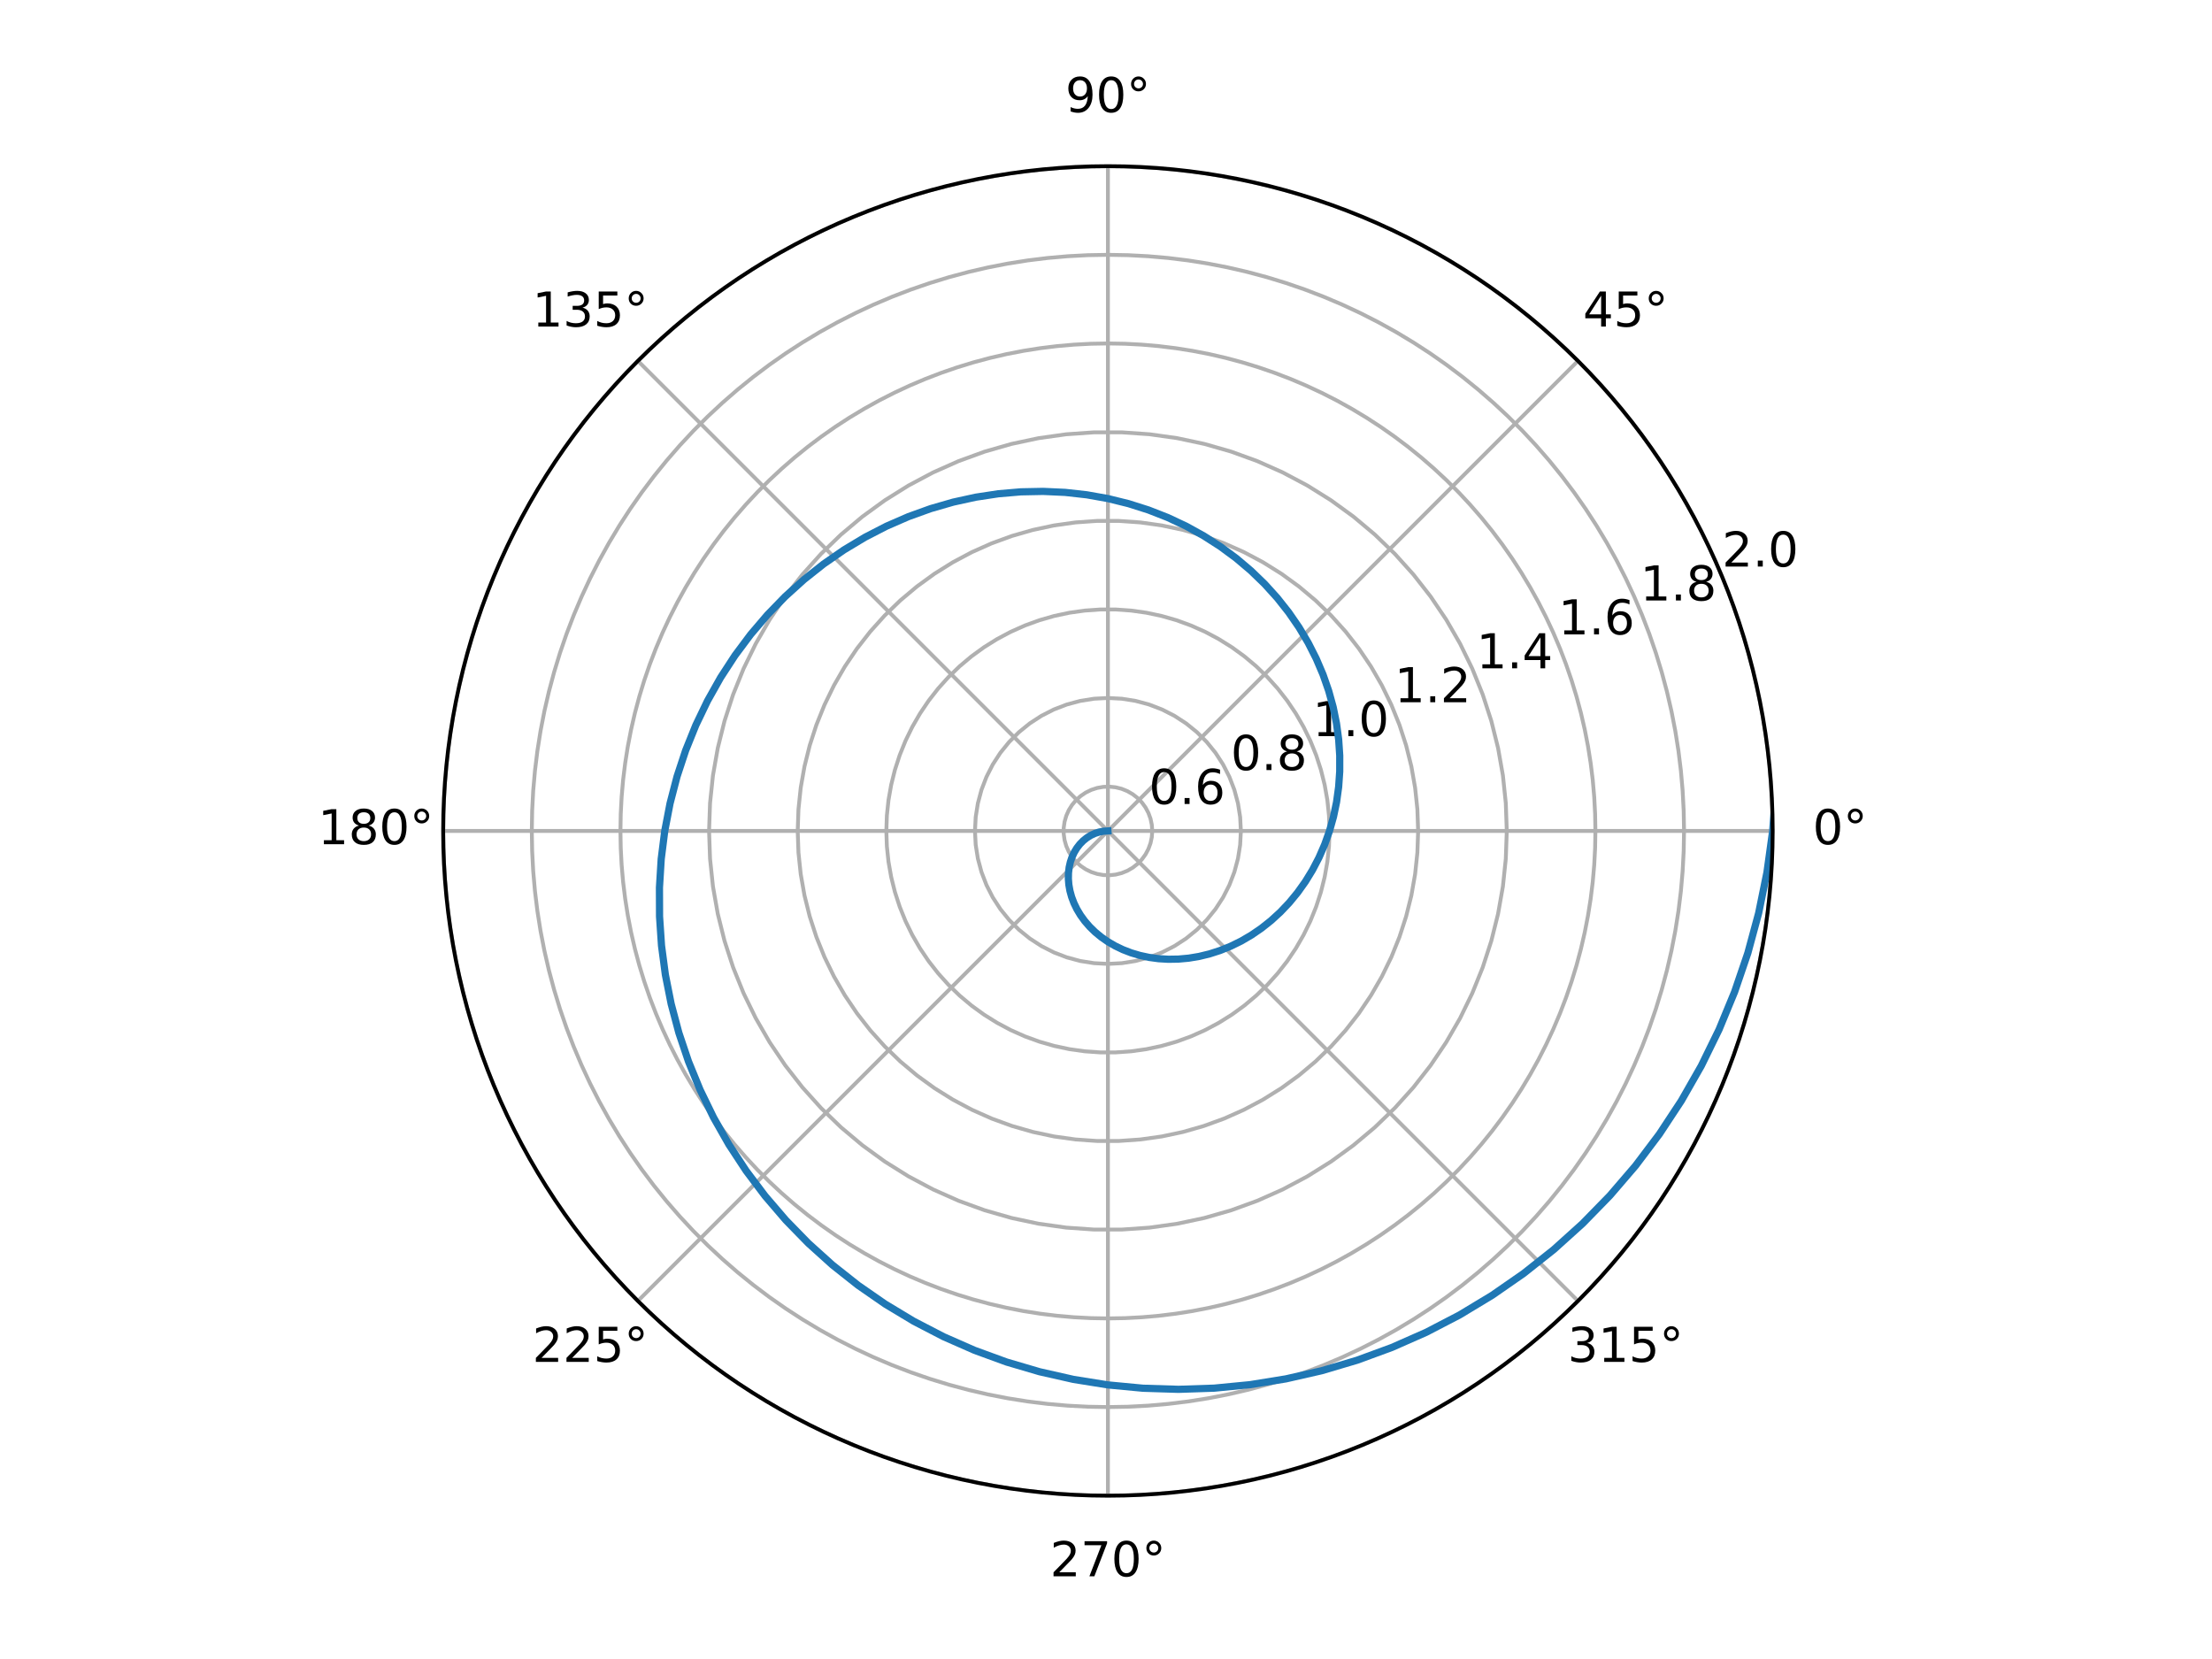
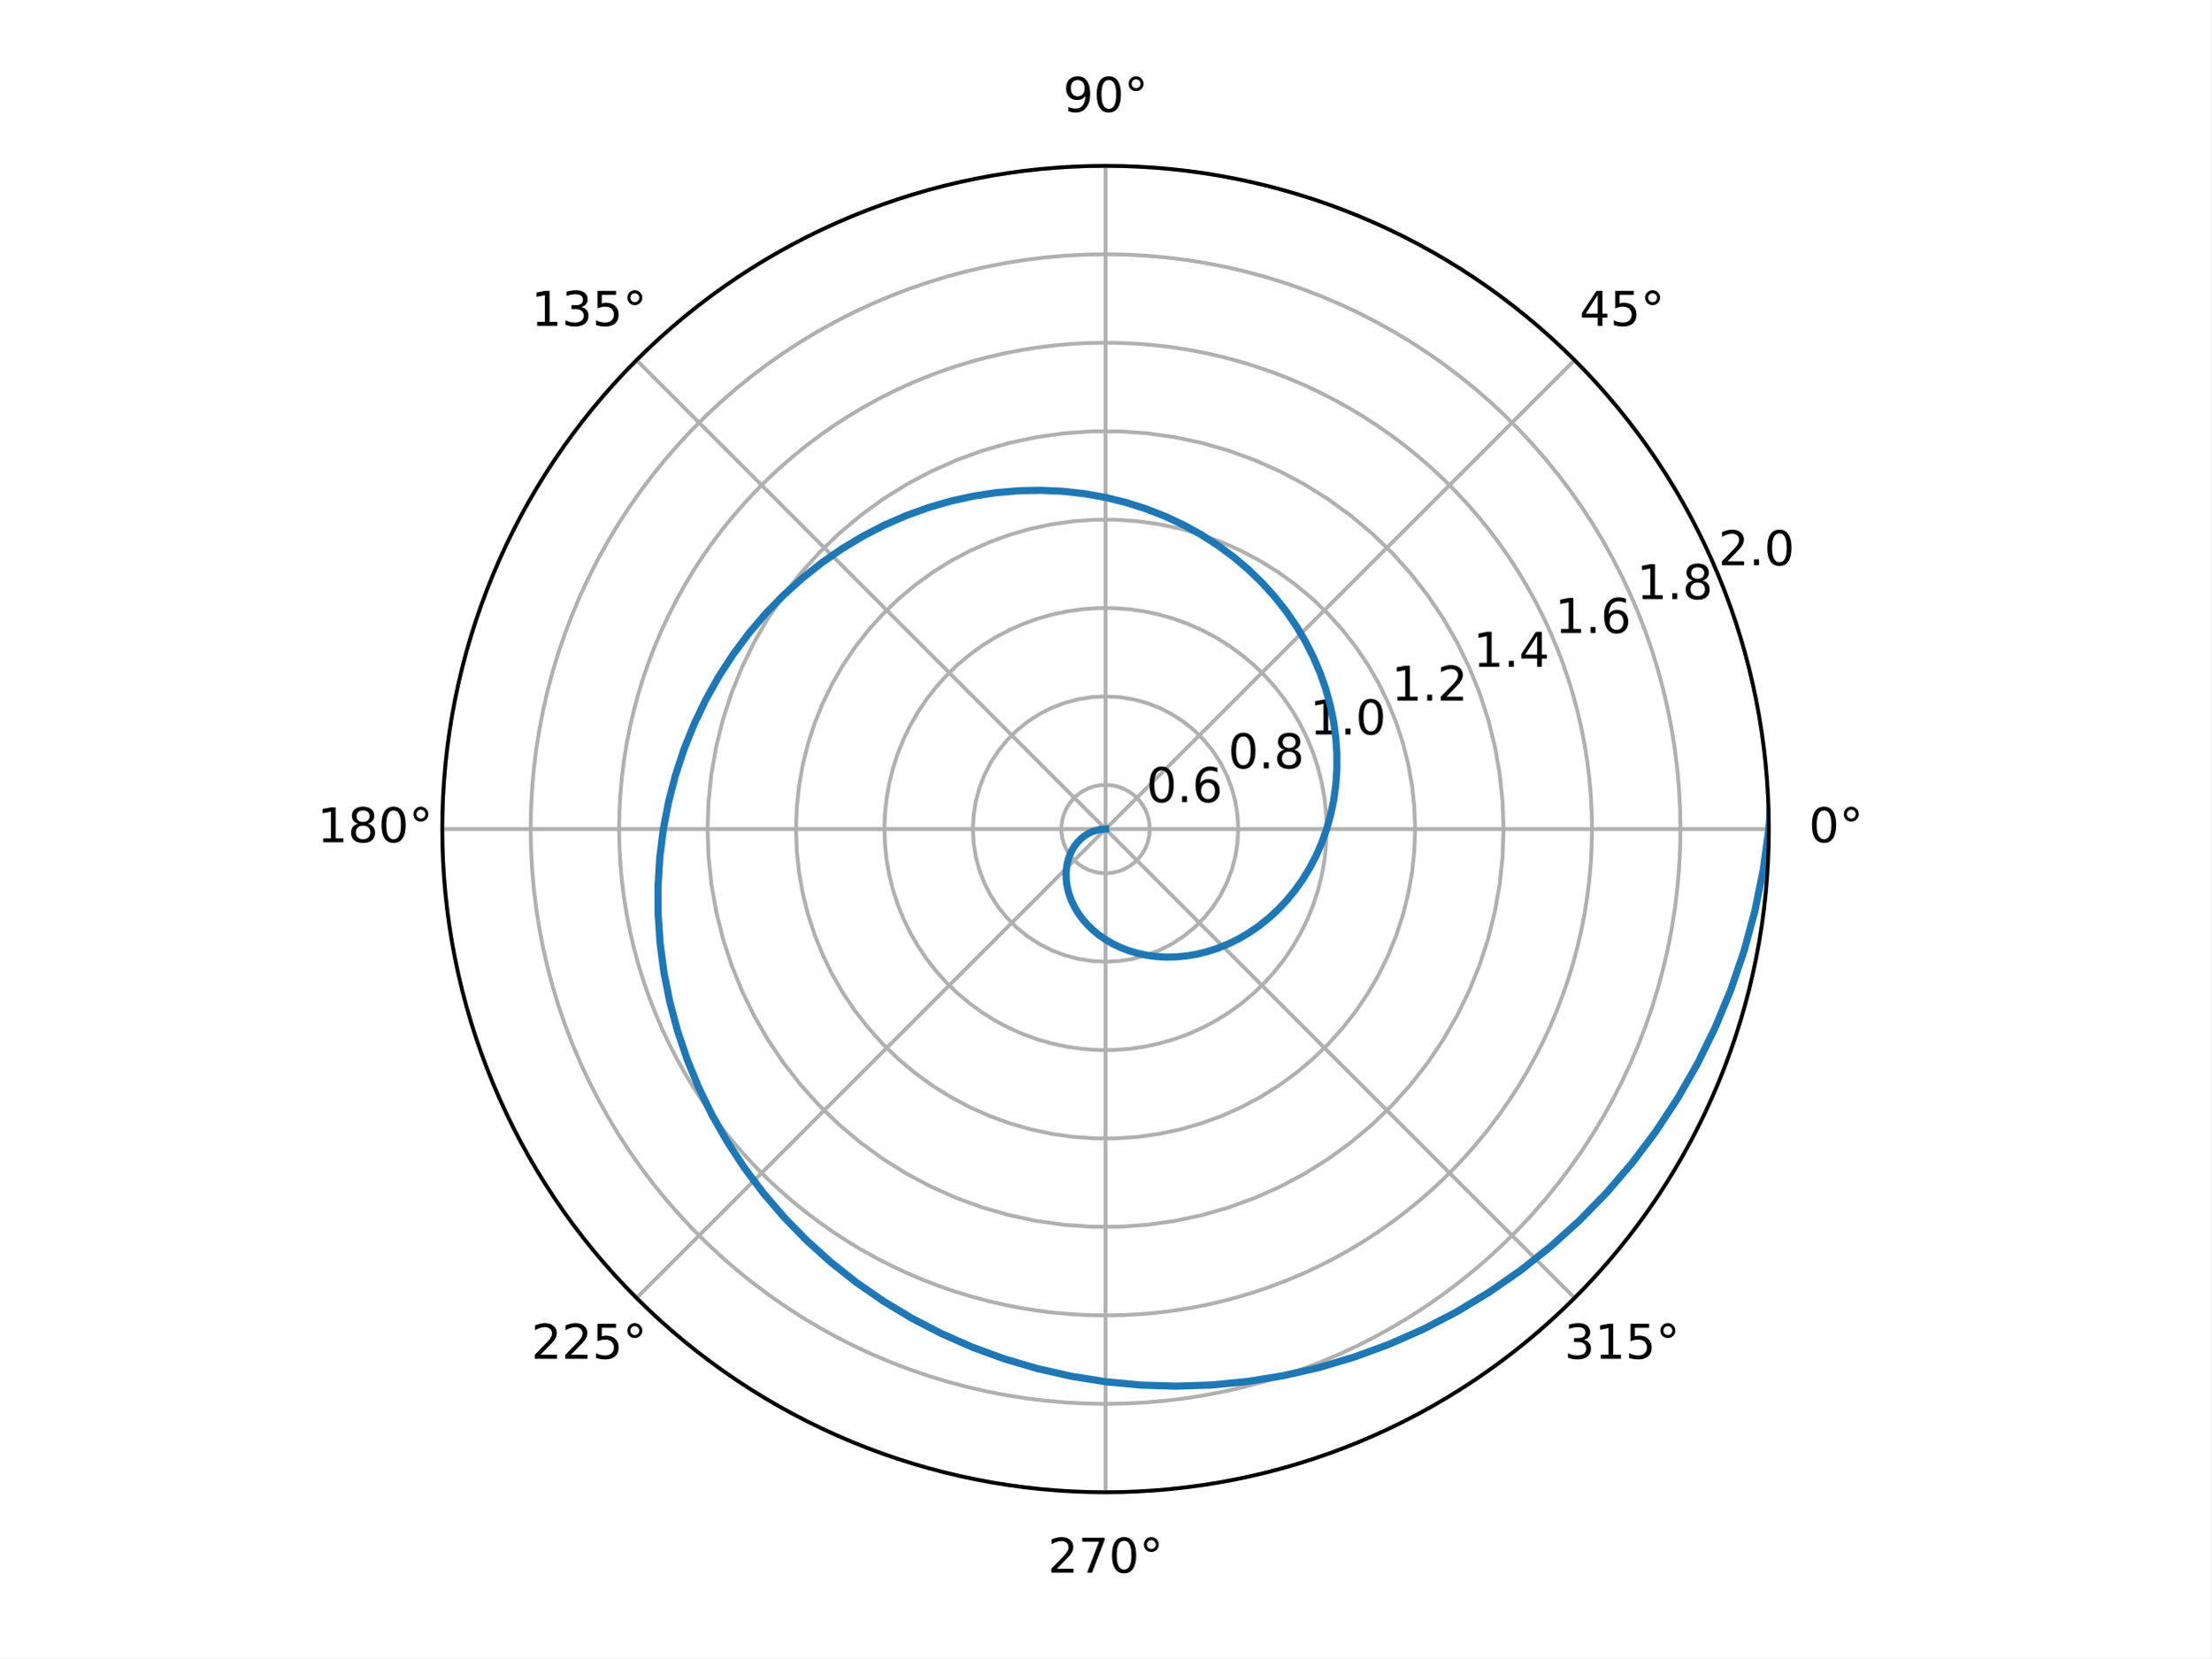
- <svg xmlns="http://www.w3.org/2000/svg" xmlns:xlink="http://www.w3.org/1999/xlink" height="345pt" version="1.1" viewBox="0 0 460 345" width="460pt">
+ <svg xmlns="http://www.w3.org/2000/svg" xmlns:xlink="http://www.w3.org/1999/xlink" height="345.6pt" version="1.1" viewBox="0 0 460.8 345.6" width="460.8pt">
  <defs>
    <style type="text/css">
*{stroke-linecap:butt;stroke-linejoin:round;}
  </style>
  </defs>
  <g id="figure_1">
    <g id="patch_1">
      <path d="M 0 345.6  L 460.8 345.6  L 460.8 0  L 0 0  z " style="fill:#ffffff;" />
    </g>
    <g id="axes_1">
      <g id="patch_2">
        <path d="M 368.64 172.8  C 368.64 154.646 365.064 136.669 358.117 119.898  C 351.17 103.126 340.987 87.886 328.15 75.05  C 315.314 62.213 300.074 52.03 283.302 45.083  C 266.531 38.136 248.554 34.56 230.4 34.56  C 212.246 34.56 194.269 38.136 177.498 45.083  C 160.726 52.03 145.486 62.213 132.65 75.05  C 119.813 87.886 109.63 103.126 102.683 119.898  C 95.736 136.669 92.16 154.646 92.16 172.8  C 92.16 190.954 95.736 208.931 102.683 225.702  C 109.63 242.474 119.813 257.714 132.65 270.55  C 145.486 283.387 160.726 293.57 177.498 300.517  C 194.269 307.464 212.246 311.04 230.4 311.04  C 248.554 311.04 266.531 307.464 283.302 300.517  C 300.074 293.57 315.314 283.387 328.15 270.55  C 340.987 257.714 351.17 242.474 358.117 225.702  C 365.064 208.931 368.64 190.954 368.64 172.8  M 230.4 172.8  C 230.4 172.8 230.4 172.8 230.4 172.8  C 230.4 172.8 230.4 172.8 230.4 172.8  C 230.4 172.8 230.4 172.8 230.4 172.8  C 230.4 172.8 230.4 172.8 230.4 172.8  C 230.4 172.8 230.4 172.8 230.4 172.8  C 230.4 172.8 230.4 172.8 230.4 172.8  C 230.4 172.8 230.4 172.8 230.4 172.8  C 230.4 172.8 230.4 172.8 230.4 172.8  C 230.4 172.8 230.4 172.8 230.4 172.8  C 230.4 172.8 230.4 172.8 230.4 172.8  C 230.4 172.8 230.4 172.8 230.4 172.8  C 230.4 172.8 230.4 172.8 230.4 172.8  C 230.4 172.8 230.4 172.8 230.4 172.8  C 230.4 172.8 230.4 172.8 230.4 172.8  C 230.4 172.8 230.4 172.8 230.4 172.8  C 230.4 172.8 230.4 172.8 230.4 172.8  M 368.64 172.8  z " style="fill:#ffffff;" />
      </g>
      <g id="matplotlib.axis_1">
        <g id="xtick_1">
          <g id="line2d_1">
            <path clip-path="url(#p2f72c7e123)" d="M 230.4 172.8  L 368.64 172.8  " style="fill:none;stroke:#b0b0b0;stroke-linecap:square;stroke-width:0.8;" />
          </g>
          <g id="text_1">
            <defs>
              <path d="M 31.781 66.406  Q 24.172 66.406 20.328 58.906  Q 16.5 51.422 16.5 36.375  Q 16.5 21.391 20.328 13.891  Q 24.172 6.391 31.781 6.391  Q 39.453 6.391 43.281 13.891  Q 47.125 21.391 47.125 36.375  Q 47.125 51.422 43.281 58.906  Q 39.453 66.406 31.781 66.406  z M 31.781 74.219  Q 44.047 74.219 50.516 64.516  Q 56.984 54.828 56.984 36.375  Q 56.984 17.969 50.516 8.266  Q 44.047 -1.422 31.781 -1.422  Q 19.531 -1.422 13.062 8.266  Q 6.594 17.969 6.594 36.375  Q 6.594 54.828 13.062 64.516  Q 19.531 74.219 31.781 74.219  z " id="DejaVuSans-30" />
              <path d="M 25 67.922  Q 21.094 67.922 18.406 65.203  Q 15.719 62.5 15.719 58.594  Q 15.719 54.734 18.406 52.078  Q 21.094 49.422 25 49.422  Q 28.906 49.422 31.594 52.078  Q 34.281 54.734 34.281 58.594  Q 34.281 62.453 31.562 65.188  Q 28.859 67.922 25 67.922  z M 25 74.219  Q 28.125 74.219 31 73.016  Q 33.891 71.828 35.984 69.578  Q 38.234 67.391 39.359 64.594  Q 40.484 61.812 40.484 58.594  Q 40.484 52.156 35.969 47.688  Q 31.453 43.219 24.906 43.219  Q 18.312 43.219 13.906 47.609  Q 9.516 52 9.516 58.594  Q 9.516 65.141 14 69.672  Q 18.5 74.219 25 74.219  z " id="DejaVuSans-b0" />
            </defs>
            <g transform="translate(376.9588 175.5594)scale(0.1 -0.1)">
              <use xlink:href="#DejaVuSans-30" />
              <use x="63.623" xlink:href="#DejaVuSans-b0" />
            </g>
          </g>
        </g>
        <g id="xtick_2">
          <g id="line2d_2">
            <path clip-path="url(#p2f72c7e123)" d="M 230.4 172.8  L 328.15 75.05  " style="fill:none;stroke:#b0b0b0;stroke-linecap:square;stroke-width:0.8;" />
          </g>
          <g id="text_2">
            <defs>
              <path d="M 37.797 64.312  L 12.891 25.391  L 37.797 25.391  z M 35.203 72.906  L 47.609 72.906  L 47.609 25.391  L 58.016 25.391  L 58.016 17.188  L 47.609 17.188  L 47.609 0  L 37.797 0  L 37.797 17.188  L 4.891 17.188  L 4.891 26.703  z " id="DejaVuSans-34" />
              <path d="M 10.797 72.906  L 49.516 72.906  L 49.516 64.594  L 19.828 64.594  L 19.828 46.734  Q 21.969 47.469 24.109 47.828  Q 26.266 48.188 28.422 48.188  Q 40.625 48.188 47.75 41.5  Q 54.891 34.812 54.891 23.391  Q 54.891 11.625 47.562 5.094  Q 40.234 -1.422 26.906 -1.422  Q 22.312 -1.422 17.547 -0.641  Q 12.797 0.141 7.719 1.703  L 7.719 11.625  Q 12.109 9.234 16.797 8.062  Q 21.484 6.891 26.703 6.891  Q 35.156 6.891 40.078 11.328  Q 45.016 15.766 45.016 23.391  Q 45.016 31 40.078 35.438  Q 35.156 39.891 26.703 39.891  Q 22.75 39.891 18.812 39.016  Q 14.891 38.141 10.797 36.281  z " id="DejaVuSans-35" />
            </defs>
            <g transform="translate(329.1874 67.90944)scale(0.1 -0.1)">
              <use xlink:href="#DejaVuSans-34" />
              <use x="63.623" xlink:href="#DejaVuSans-35" />
              <use x="127.246" xlink:href="#DejaVuSans-b0" />
            </g>
          </g>
        </g>
        <g id="xtick_3">
          <g id="line2d_3">
            <path clip-path="url(#p2f72c7e123)" d="M 230.4 172.8  L 230.4 34.56  " style="fill:none;stroke:#b0b0b0;stroke-linecap:square;stroke-width:0.8;" />
          </g>
          <g id="text_3">
            <defs>
              <path d="M 10.984 1.516  L 10.984 10.5  Q 14.703 8.734 18.5 7.812  Q 22.312 6.891 25.984 6.891  Q 35.75 6.891 40.891 13.453  Q 46.047 20.016 46.781 33.406  Q 43.953 29.203 39.594 26.953  Q 35.25 24.703 29.984 24.703  Q 19.047 24.703 12.672 31.312  Q 6.297 37.938 6.297 49.422  Q 6.297 60.641 12.938 67.422  Q 19.578 74.219 30.609 74.219  Q 43.266 74.219 49.922 64.516  Q 56.594 54.828 56.594 36.375  Q 56.594 19.141 48.406 8.859  Q 40.234 -1.422 26.422 -1.422  Q 22.703 -1.422 18.891 -0.688  Q 15.094 0.047 10.984 1.516  z M 30.609 32.422  Q 37.25 32.422 41.125 36.953  Q 45.016 41.5 45.016 49.422  Q 45.016 57.281 41.125 61.844  Q 37.25 66.406 30.609 66.406  Q 23.969 66.406 20.094 61.844  Q 16.219 57.281 16.219 49.422  Q 16.219 41.5 20.094 36.953  Q 23.969 32.422 30.609 32.422  z " id="DejaVuSans-39" />
            </defs>
            <g transform="translate(221.5375 23.31938)scale(0.1 -0.1)">
              <use xlink:href="#DejaVuSans-39" />
              <use x="63.623" xlink:href="#DejaVuSans-30" />
              <use x="127.246" xlink:href="#DejaVuSans-b0" />
            </g>
          </g>
        </g>
        <g id="xtick_4">
          <g id="line2d_4">
            <path clip-path="url(#p2f72c7e123)" d="M 230.4 172.8  L 132.65 75.05  " style="fill:none;stroke:#b0b0b0;stroke-linecap:square;stroke-width:0.8;" />
          </g>
          <g id="text_4">
            <defs>
              <path d="M 12.406 8.297  L 28.516 8.297  L 28.516 63.922  L 10.984 60.406  L 10.984 69.391  L 28.422 72.906  L 38.281 72.906  L 38.281 8.297  L 54.391 8.297  L 54.391 0  L 12.406 0  z " id="DejaVuSans-31" />
              <path d="M 40.578 39.312  Q 47.656 37.797 51.625 33  Q 55.609 28.219 55.609 21.188  Q 55.609 10.406 48.188 4.484  Q 40.766 -1.422 27.094 -1.422  Q 22.516 -1.422 17.656 -0.516  Q 12.797 0.391 7.625 2.203  L 7.625 11.719  Q 11.719 9.328 16.594 8.109  Q 21.484 6.891 26.812 6.891  Q 36.078 6.891 40.938 10.547  Q 45.797 14.203 45.797 21.188  Q 45.797 27.641 41.281 31.266  Q 36.766 34.906 28.719 34.906  L 20.219 34.906  L 20.219 43.016  L 29.109 43.016  Q 36.375 43.016 40.234 45.922  Q 44.094 48.828 44.094 54.297  Q 44.094 59.906 40.109 62.906  Q 36.141 65.922 28.719 65.922  Q 24.656 65.922 20.016 65.031  Q 15.375 64.156 9.812 62.312  L 9.812 71.094  Q 15.438 72.656 20.344 73.438  Q 25.25 74.219 29.594 74.219  Q 40.828 74.219 47.359 69.109  Q 53.906 64.016 53.906 55.328  Q 53.906 49.266 50.438 45.094  Q 46.969 40.922 40.578 39.312  z " id="DejaVuSans-33" />
            </defs>
            <g transform="translate(110.7063 67.90944)scale(0.1 -0.1)">
              <use xlink:href="#DejaVuSans-31" />
              <use x="63.623" xlink:href="#DejaVuSans-33" />
              <use x="127.246" xlink:href="#DejaVuSans-35" />
              <use x="190.869" xlink:href="#DejaVuSans-b0" />
            </g>
          </g>
        </g>
        <g id="xtick_5">
          <g id="line2d_5">
            <path clip-path="url(#p2f72c7e123)" d="M 230.4 172.8  L 92.16 172.8  " style="fill:none;stroke:#b0b0b0;stroke-linecap:square;stroke-width:0.8;" />
          </g>
          <g id="text_5">
            <defs>
              <path d="M 31.781 34.625  Q 24.75 34.625 20.719 30.859  Q 16.703 27.094 16.703 20.516  Q 16.703 13.922 20.719 10.156  Q 24.75 6.391 31.781 6.391  Q 38.812 6.391 42.859 10.172  Q 46.922 13.969 46.922 20.516  Q 46.922 27.094 42.891 30.859  Q 38.875 34.625 31.781 34.625  z M 21.922 38.812  Q 15.578 40.375 12.031 44.719  Q 8.5 49.078 8.5 55.328  Q 8.5 64.062 14.719 69.141  Q 20.953 74.219 31.781 74.219  Q 42.672 74.219 48.875 69.141  Q 55.078 64.062 55.078 55.328  Q 55.078 49.078 51.531 44.719  Q 48 40.375 41.703 38.812  Q 48.828 37.156 52.797 32.312  Q 56.781 27.484 56.781 20.516  Q 56.781 9.906 50.312 4.234  Q 43.844 -1.422 31.781 -1.422  Q 19.734 -1.422 13.25 4.234  Q 6.781 9.906 6.781 20.516  Q 6.781 27.484 10.781 32.312  Q 14.797 37.156 21.922 38.812  z M 18.312 54.391  Q 18.312 48.734 21.844 45.562  Q 25.391 42.391 31.781 42.391  Q 38.141 42.391 41.719 45.562  Q 45.312 48.734 45.312 54.391  Q 45.312 60.062 41.719 63.234  Q 38.141 66.406 31.781 66.406  Q 25.391 66.406 21.844 63.234  Q 18.312 60.062 18.312 54.391  z " id="DejaVuSans-38" />
            </defs>
            <g transform="translate(66.11625 175.5594)scale(0.1 -0.1)">
              <use xlink:href="#DejaVuSans-31" />
              <use x="63.623" xlink:href="#DejaVuSans-38" />
              <use x="127.246" xlink:href="#DejaVuSans-30" />
              <use x="190.869" xlink:href="#DejaVuSans-b0" />
            </g>
          </g>
        </g>
        <g id="xtick_6">
          <g id="line2d_6">
            <path clip-path="url(#p2f72c7e123)" d="M 230.4 172.8  L 132.65 270.55  " style="fill:none;stroke:#b0b0b0;stroke-linecap:square;stroke-width:0.8;" />
          </g>
          <g id="text_6">
            <defs>
              <path d="M 19.188 8.297  L 53.609 8.297  L 53.609 0  L 7.328 0  L 7.328 8.297  Q 12.938 14.109 22.625 23.891  Q 32.328 33.688 34.812 36.531  Q 39.547 41.844 41.422 45.531  Q 43.312 49.219 43.312 52.781  Q 43.312 58.594 39.234 62.25  Q 35.156 65.922 28.609 65.922  Q 23.969 65.922 18.812 64.312  Q 13.672 62.703 7.812 59.422  L 7.812 69.391  Q 13.766 71.781 18.938 73  Q 24.125 74.219 28.422 74.219  Q 39.75 74.219 46.484 68.547  Q 53.219 62.891 53.219 53.422  Q 53.219 48.922 51.531 44.891  Q 49.859 40.875 45.406 35.406  Q 44.188 33.984 37.641 27.219  Q 31.109 20.453 19.188 8.297  z " id="DejaVuSans-32" />
            </defs>
            <g transform="translate(110.7063 283.2093)scale(0.1 -0.1)">
              <use xlink:href="#DejaVuSans-32" />
              <use x="63.623" xlink:href="#DejaVuSans-32" />
              <use x="127.246" xlink:href="#DejaVuSans-35" />
              <use x="190.869" xlink:href="#DejaVuSans-b0" />
            </g>
          </g>
        </g>
        <g id="xtick_7">
          <g id="line2d_7">
            <path clip-path="url(#p2f72c7e123)" d="M 230.4 172.8  L 230.4 311.04  " style="fill:none;stroke:#b0b0b0;stroke-linecap:square;stroke-width:0.8;" />
          </g>
          <g id="text_7">
            <defs>
              <path d="M 8.203 72.906  L 55.078 72.906  L 55.078 68.703  L 28.609 0  L 18.312 0  L 43.219 64.594  L 8.203 64.594  z " id="DejaVuSans-37" />
            </defs>
            <g transform="translate(218.3562 327.7994)scale(0.1 -0.1)">
              <use xlink:href="#DejaVuSans-32" />
              <use x="63.623" xlink:href="#DejaVuSans-37" />
              <use x="127.246" xlink:href="#DejaVuSans-30" />
              <use x="190.869" xlink:href="#DejaVuSans-b0" />
            </g>
          </g>
        </g>
        <g id="xtick_8">
          <g id="line2d_8">
            <path clip-path="url(#p2f72c7e123)" d="M 230.4 172.8  L 328.15 270.55  " style="fill:none;stroke:#b0b0b0;stroke-linecap:square;stroke-width:0.8;" />
          </g>
          <g id="text_8">
            <g transform="translate(326.0062 283.2093)scale(0.1 -0.1)">
              <use xlink:href="#DejaVuSans-33" />
              <use x="63.623" xlink:href="#DejaVuSans-31" />
              <use x="127.246" xlink:href="#DejaVuSans-35" />
              <use x="190.869" xlink:href="#DejaVuSans-b0" />
            </g>
          </g>
        </g>
      </g>
      <g id="matplotlib.axis_2">
        <g id="ytick_1">
          <g id="line2d_9">
            <path clip-path="url(#p2f72c7e123)" d="M 239.616 172.8  L 239.526 171.517  L 239.259 170.26  L 238.819 169.052  L 238.216 167.916  L 237.46 166.876  L 236.567 165.951  L 235.554 165.16  L 234.44 164.517  L 233.248 164.035  L 232 163.724  L 230.722 163.59  L 229.437 163.634  L 228.17 163.858  L 226.948 164.255  L 225.792 164.819  L 224.726 165.538  L 223.771 166.398  L 222.944 167.383  L 222.263 168.473  L 221.74 169.648  L 221.385 170.884  L 221.206 172.157  L 221.206 173.443  L 221.385 174.716  L 221.74 175.952  L 222.263 177.127  L 222.944 178.217  L 223.771 179.202  L 224.726 180.062  L 225.792 180.781  L 226.948 181.345  L 228.17 181.742  L 229.437 181.966  L 230.722 182.01  L 232 181.876  L 233.248 181.565  L 234.44 181.083  L 235.554 180.44  L 236.567 179.649  L 237.46 178.724  L 238.216 177.684  L 238.819 176.548  L 239.259 175.34  L 239.526 174.083  L 239.616 172.8  L 239.616 172.8  " style="fill:none;stroke:#b0b0b0;stroke-linecap:square;stroke-width:0.8;" />
          </g>
          <g id="text_9">
            <defs>
              <path d="M 10.688 12.406  L 21 12.406  L 21 0  L 10.688 0  z " id="DejaVuSans-2e" />
              <path d="M 33.016 40.375  Q 26.375 40.375 22.484 35.828  Q 18.609 31.297 18.609 23.391  Q 18.609 15.531 22.484 10.953  Q 26.375 6.391 33.016 6.391  Q 39.656 6.391 43.531 10.953  Q 47.406 15.531 47.406 23.391  Q 47.406 31.297 43.531 35.828  Q 39.656 40.375 33.016 40.375  z M 52.594 71.297  L 52.594 62.312  Q 48.875 64.062 45.094 64.984  Q 41.312 65.922 37.594 65.922  Q 27.828 65.922 22.672 59.328  Q 17.531 52.734 16.797 39.406  Q 19.672 43.656 24.016 45.922  Q 28.375 48.188 33.594 48.188  Q 44.578 48.188 50.953 41.516  Q 57.328 34.859 57.328 23.391  Q 57.328 12.156 50.688 5.359  Q 44.047 -1.422 33.016 -1.422  Q 20.359 -1.422 13.672 8.266  Q 6.984 17.969 6.984 36.375  Q 6.984 53.656 15.188 63.938  Q 23.391 74.219 37.203 74.219  Q 40.922 74.219 44.703 73.484  Q 48.484 72.75 52.594 71.297  z " id="DejaVuSans-36" />
            </defs>
            <g transform="translate(238.9145 167.1935)scale(0.1 -0.1)">
              <use xlink:href="#DejaVuSans-30" />
              <use x="63.623" xlink:href="#DejaVuSans-2e" />
              <use x="95.41" xlink:href="#DejaVuSans-36" />
            </g>
          </g>
        </g>
        <g id="ytick_2">
          <g id="line2d_10">
            <path clip-path="url(#p2f72c7e123)" d="M 258.048 172.8  L 257.897 169.91  L 257.444 167.052  L 256.695 164.256  L 255.658 161.555  L 254.344 158.976  L 252.768 156.549  L 250.946 154.3  L 248.9 152.254  L 246.651 150.432  L 244.224 148.856  L 241.645 147.542  L 238.944 146.505  L 236.148 145.756  L 233.29 145.303  L 230.4 145.152  L 227.51 145.303  L 224.652 145.756  L 221.856 146.505  L 219.155 147.542  L 216.576 148.856  L 214.149 150.432  L 211.9 152.254  L 209.854 154.3  L 208.032 156.549  L 206.456 158.976  L 205.142 161.555  L 204.105 164.256  L 203.356 167.052  L 202.903 169.91  L 202.752 172.8  L 202.903 175.69  L 203.356 178.548  L 204.105 181.344  L 205.142 184.045  L 206.456 186.624  L 208.032 189.051  L 209.854 191.3  L 211.9 193.346  L 214.149 195.168  L 216.576 196.744  L 219.155 198.058  L 221.856 199.095  L 224.652 199.844  L 227.51 200.297  L 230.4 200.448  L 233.29 200.297  L 236.148 199.844  L 238.944 199.095  L 241.645 198.058  L 244.224 196.744  L 246.651 195.168  L 248.9 193.346  L 250.946 191.3  L 252.768 189.051  L 254.344 186.624  L 255.658 184.045  L 256.695 181.344  L 257.444 178.548  L 257.897 175.69  L 258.048 172.8  L 258.048 172.8  " style="fill:none;stroke:#b0b0b0;stroke-linecap:square;stroke-width:0.8;" />
          </g>
          <g id="text_10">
            <g transform="translate(255.9434 160.1399)scale(0.1 -0.1)">
              <use xlink:href="#DejaVuSans-30" />
              <use x="63.623" xlink:href="#DejaVuSans-2e" />
              <use x="95.41" xlink:href="#DejaVuSans-38" />
            </g>
          </g>
        </g>
        <g id="ytick_3">
          <g id="line2d_11">
            <path clip-path="url(#p2f72c7e123)" d="M 276.48 172.8  L 276.368 169.586  L 276.032 166.387  L 275.473 163.219  L 274.695 160.099  L 273.701 157.04  L 272.496 154.058  L 271.086 151.167  L 269.478 148.381  L 267.68 145.715  L 265.699 143.18  L 263.547 140.79  L 261.234 138.556  L 258.77 136.488  L 256.168 134.598  L 253.44 132.894  L 250.6 131.384  L 247.662 130.075  L 244.64 128.975  L 241.548 128.089  L 238.402 127.42  L 235.217 126.972  L 232.008 126.748  L 228.792 126.748  L 225.583 126.972  L 222.398 127.42  L 219.252 128.089  L 216.16 128.975  L 213.138 130.075  L 210.2 131.384  L 207.36 132.894  L 204.632 134.598  L 202.03 136.488  L 199.566 138.556  L 197.253 140.79  L 195.101 143.18  L 193.12 145.715  L 191.322 148.381  L 189.714 151.167  L 188.304 154.058  L 187.099 157.04  L 186.105 160.099  L 185.327 163.219  L 184.768 166.387  L 184.432 169.586  L 184.32 172.8  L 184.432 176.014  L 184.768 179.213  L 185.327 182.381  L 186.105 185.501  L 187.099 188.56  L 188.304 191.542  L 189.714 194.433  L 191.322 197.219  L 193.12 199.885  L 195.101 202.42  L 197.253 204.81  L 199.566 207.044  L 202.03 209.112  L 204.632 211.002  L 207.36 212.706  L 210.2 214.216  L 213.138 215.525  L 216.16 216.625  L 219.252 217.511  L 222.398 218.18  L 225.583 218.628  L 228.792 218.852  L 232.008 218.852  L 235.217 218.628  L 238.402 218.18  L 241.548 217.511  L 244.64 216.625  L 247.662 215.525  L 250.6 214.216  L 253.44 212.706  L 256.168 211.002  L 258.77 209.112  L 261.234 207.044  L 263.547 204.81  L 265.699 202.42  L 267.68 199.885  L 269.478 197.219  L 271.086 194.433  L 272.496 191.542  L 273.701 188.56  L 274.695 185.501  L 275.473 182.381  L 276.032 179.213  L 276.368 176.014  L 276.48 172.8  L 276.48 172.8  " style="fill:none;stroke:#b0b0b0;stroke-linecap:square;stroke-width:0.8;" />
          </g>
          <g id="text_11">
            <g transform="translate(272.9724 153.0863)scale(0.1 -0.1)">
              <use xlink:href="#DejaVuSans-31" />
              <use x="63.623" xlink:href="#DejaVuSans-2e" />
              <use x="95.41" xlink:href="#DejaVuSans-30" />
            </g>
          </g>
        </g>
        <g id="ytick_4">
          <g id="line2d_12">
            <path clip-path="url(#p2f72c7e123)" d="M 294.912 172.8  L 294.755 168.3  L 294.284 163.822  L 293.502 159.387  L 292.413 155.018  L 291.021 150.736  L 289.335 146.561  L 287.361 142.513  L 285.109 138.614  L 282.591 134.881  L 279.819 131.332  L 276.806 127.986  L 273.567 124.858  L 270.118 121.964  L 266.475 119.317  L 262.656 116.931  L 258.68 114.817  L 254.567 112.986  L 250.335 111.445  L 246.007 110.204  L 241.602 109.268  L 237.143 108.641  L 232.651 108.327  L 228.149 108.327  L 223.657 108.641  L 219.198 109.268  L 214.793 110.204  L 210.465 111.445  L 206.233 112.986  L 202.12 114.817  L 198.144 116.931  L 194.325 119.317  L 190.682 121.964  L 187.233 124.858  L 183.994 127.986  L 180.981 131.332  L 178.209 134.881  L 175.691 138.614  L 173.439 142.513  L 171.465 146.561  L 169.779 150.736  L 168.387 155.018  L 167.298 159.387  L 166.516 163.822  L 166.045 168.3  L 165.888 172.8  L 166.045 177.3  L 166.516 181.778  L 167.298 186.213  L 168.387 190.582  L 169.779 194.864  L 171.465 199.039  L 173.439 203.087  L 175.691 206.986  L 178.209 210.719  L 180.981 214.268  L 183.994 217.614  L 187.233 220.742  L 190.682 223.636  L 194.325 226.283  L 198.144 228.669  L 202.12 230.783  L 206.233 232.614  L 210.465 234.155  L 214.793 235.396  L 219.198 236.332  L 223.657 236.959  L 228.149 237.273  L 232.651 237.273  L 237.143 236.959  L 241.602 236.332  L 246.007 235.396  L 250.335 234.155  L 254.567 232.614  L 258.68 230.783  L 262.656 228.669  L 266.475 226.283  L 270.118 223.636  L 273.567 220.742  L 276.806 217.614  L 279.819 214.268  L 282.591 210.719  L 285.109 206.986  L 287.361 203.087  L 289.335 199.039  L 291.021 194.864  L 292.413 190.582  L 293.502 186.213  L 294.284 181.778  L 294.755 177.3  L 294.912 172.8  L 294.912 172.8  " style="fill:none;stroke:#b0b0b0;stroke-linecap:square;stroke-width:0.8;" />
          </g>
          <g id="text_12">
            <g transform="translate(290.0013 146.0326)scale(0.1 -0.1)">
              <use xlink:href="#DejaVuSans-31" />
              <use x="63.623" xlink:href="#DejaVuSans-2e" />
              <use x="95.41" xlink:href="#DejaVuSans-32" />
            </g>
          </g>
        </g>
        <g id="ytick_5">
          <g id="line2d_13">
            <path clip-path="url(#p2f72c7e123)" d="M 313.344 172.8  L 313.142 167.014  L 312.537 161.256  L 311.531 155.555  L 310.131 149.938  L 308.342 144.431  L 306.173 139.064  L 303.635 133.86  L 300.741 128.846  L 297.503 124.047  L 293.939 119.485  L 290.065 115.182  L 285.9 111.161  L 281.465 107.439  L 276.782 104.036  L 271.872 100.968  L 266.76 98.25  L 261.471 95.896  L 256.031 93.916  L 250.466 92.32  L 244.803 91.116  L 239.07 90.31  L 233.295 89.907  L 227.505 89.907  L 221.73 90.31  L 215.997 91.116  L 210.334 92.32  L 204.769 93.916  L 199.329 95.896  L 194.04 98.25  L 188.928 100.968  L 184.018 104.036  L 179.335 107.439  L 174.9 111.161  L 170.735 115.182  L 166.861 119.485  L 163.297 124.047  L 160.059 128.846  L 157.165 133.86  L 154.627 139.064  L 152.458 144.431  L 150.669 149.938  L 149.269 155.555  L 148.263 161.256  L 147.658 167.014  L 147.456 172.8  L 147.658 178.586  L 148.263 184.344  L 149.269 190.045  L 150.669 195.662  L 152.458 201.169  L 154.627 206.536  L 157.165 211.74  L 160.059 216.754  L 163.297 221.553  L 166.861 226.115  L 170.735 230.418  L 174.9 234.439  L 179.335 238.161  L 184.018 241.564  L 188.928 244.632  L 194.04 247.35  L 199.329 249.704  L 204.769 251.684  L 210.334 253.28  L 215.997 254.484  L 221.73 255.29  L 227.505 255.693  L 233.295 255.693  L 239.07 255.29  L 244.803 254.484  L 250.466 253.28  L 256.031 251.684  L 261.471 249.704  L 266.76 247.35  L 271.872 244.632  L 276.782 241.564  L 281.465 238.161  L 285.9 234.439  L 290.065 230.418  L 293.939 226.115  L 297.503 221.553  L 300.741 216.754  L 303.635 211.74  L 306.173 206.536  L 308.342 201.169  L 310.131 195.662  L 311.531 190.045  L 312.537 184.344  L 313.142 178.586  L 313.344 172.8  L 313.344 172.8  " style="fill:none;stroke:#b0b0b0;stroke-linecap:square;stroke-width:0.8;" />
          </g>
          <g id="text_13">
            <g transform="translate(307.0303 138.979)scale(0.1 -0.1)">
              <use xlink:href="#DejaVuSans-31" />
              <use x="63.623" xlink:href="#DejaVuSans-2e" />
              <use x="95.41" xlink:href="#DejaVuSans-34" />
            </g>
          </g>
        </g>
        <g id="ytick_6">
          <g id="line2d_14">
            <path clip-path="url(#p2f72c7e123)" d="M 331.776 172.8  L 331.714 169.262  L 331.529 165.728  L 331.221 162.203  L 330.789 158.691  L 330.236 155.196  L 329.561 151.723  L 328.765 148.275  L 327.849 144.857  L 326.814 141.473  L 325.662 138.127  L 324.394 134.824  L 323.012 131.567  L 321.516 128.36  L 319.91 125.207  L 318.194 122.112  L 316.372 119.079  L 314.445 116.111  L 312.415 113.213  L 310.285 110.387  L 308.059 107.637  L 305.737 104.966  L 303.324 102.378  L 300.822 99.876  L 298.234 97.463  L 295.563 95.141  L 292.813 92.915  L 289.987 90.785  L 287.089 88.755  L 284.121 86.828  L 281.088 85.006  L 277.993 83.29  L 274.84 81.684  L 271.633 80.188  L 268.376 78.806  L 265.073 77.538  L 261.727 76.386  L 258.343 75.351  L 254.925 74.435  L 251.477 73.639  L 248.004 72.964  L 244.509 72.411  L 240.997 71.979  L 237.472 71.671  L 233.938 71.486  L 230.4 71.424  L 226.862 71.486  L 223.328 71.671  L 219.803 71.979  L 216.291 72.411  L 212.796 72.964  L 209.323 73.639  L 205.875 74.435  L 202.457 75.351  L 199.073 76.386  L 195.727 77.538  L 192.424 78.806  L 189.167 80.188  L 185.96 81.684  L 182.807 83.29  L 179.712 85.006  L 176.679 86.828  L 173.711 88.755  L 170.813 90.785  L 167.987 92.915  L 165.237 95.141  L 162.566 97.463  L 159.978 99.876  L 157.476 102.378  L 155.063 104.966  L 152.741 107.637  L 150.515 110.387  L 148.385 113.213  L 146.355 116.111  L 144.428 119.079  L 142.606 122.112  L 140.89 125.207  L 139.284 128.36  L 137.788 131.567  L 136.406 134.824  L 135.138 138.127  L 133.986 141.473  L 132.951 144.857  L 132.035 148.275  L 131.239 151.723  L 130.564 155.196  L 130.011 158.691  L 129.579 162.203  L 129.271 165.728  L 129.086 169.262  L 129.024 172.8  L 129.086 176.338  L 129.271 179.872  L 129.579 183.397  L 130.011 186.909  L 130.564 190.404  L 131.239 193.877  L 132.035 197.325  L 132.951 200.743  L 133.986 204.127  L 135.138 207.473  L 136.406 210.776  L 137.788 214.033  L 139.284 217.24  L 140.89 220.393  L 142.606 223.488  L 144.428 226.521  L 146.355 229.489  L 148.385 232.387  L 150.515 235.213  L 152.741 237.963  L 155.063 240.634  L 157.476 243.222  L 159.978 245.724  L 162.566 248.137  L 165.237 250.459  L 167.987 252.685  L 170.813 254.815  L 173.711 256.845  L 176.679 258.772  L 179.712 260.594  L 182.807 262.31  L 185.96 263.916  L 189.167 265.412  L 192.424 266.794  L 195.727 268.062  L 199.073 269.214  L 202.457 270.249  L 205.875 271.165  L 209.323 271.961  L 212.796 272.636  L 216.291 273.189  L 219.803 273.621  L 223.328 273.929  L 226.862 274.114  L 230.4 274.176  L 233.938 274.114  L 237.472 273.929  L 240.997 273.621  L 244.509 273.189  L 248.004 272.636  L 251.477 271.961  L 254.925 271.165  L 258.343 270.249  L 261.727 269.214  L 265.073 268.062  L 268.376 266.794  L 271.633 265.412  L 274.84 263.916  L 277.993 262.31  L 281.088 260.594  L 284.121 258.772  L 287.089 256.845  L 289.987 254.815  L 292.813 252.685  L 295.563 250.459  L 298.234 248.137  L 300.822 245.724  L 303.324 243.222  L 305.737 240.634  L 308.059 237.963  L 310.285 235.213  L 312.415 232.387  L 314.445 229.489  L 316.372 226.521  L 318.194 223.488  L 319.91 220.393  L 321.516 217.24  L 323.012 214.033  L 324.394 210.776  L 325.662 207.473  L 326.814 204.127  L 327.849 200.743  L 328.765 197.325  L 329.561 193.877  L 330.236 190.404  L 330.789 186.909  L 331.221 183.397  L 331.529 179.872  L 331.714 176.338  L 331.776 172.8  L 331.776 172.8  " style="fill:none;stroke:#b0b0b0;stroke-linecap:square;stroke-width:0.8;" />
          </g>
          <g id="text_14">
            <g transform="translate(324.0592 131.9254)scale(0.1 -0.1)">
              <use xlink:href="#DejaVuSans-31" />
              <use x="63.623" xlink:href="#DejaVuSans-2e" />
              <use x="95.41" xlink:href="#DejaVuSans-36" />
            </g>
          </g>
        </g>
        <g id="ytick_7">
          <g id="line2d_15">
            <path clip-path="url(#p2f72c7e123)" d="M 350.208 172.8  L 350.135 168.619  L 349.916 164.443  L 349.552 160.277  L 349.042 156.126  L 348.388 151.996  L 347.59 147.891  L 346.649 143.816  L 345.567 139.776  L 344.344 135.777  L 342.983 131.823  L 341.484 127.919  L 339.85 124.07  L 338.083 120.28  L 336.184 116.554  L 334.157 112.896  L 332.003 109.311  L 329.725 105.804  L 327.327 102.379  L 324.81 99.039  L 322.178 95.789  L 319.435 92.633  L 316.583 89.574  L 313.626 86.617  L 310.567 83.765  L 307.411 81.022  L 304.161 78.39  L 300.821 75.873  L 297.396 73.475  L 293.889 71.197  L 290.304 69.043  L 286.646 67.016  L 282.92 65.117  L 279.13 63.35  L 275.281 61.716  L 271.377 60.217  L 267.423 58.856  L 263.424 57.633  L 259.384 56.551  L 255.309 55.61  L 251.204 54.812  L 247.074 54.158  L 242.923 53.648  L 238.757 53.284  L 234.581 53.065  L 230.4 52.992  L 226.219 53.065  L 222.043 53.284  L 217.877 53.648  L 213.726 54.158  L 209.596 54.812  L 205.491 55.61  L 201.416 56.551  L 197.376 57.633  L 193.377 58.856  L 189.423 60.217  L 185.519 61.716  L 181.67 63.35  L 177.88 65.117  L 174.154 67.016  L 170.496 69.043  L 166.911 71.197  L 163.404 73.475  L 159.979 75.873  L 156.639 78.39  L 153.389 81.022  L 150.233 83.765  L 147.174 86.617  L 144.217 89.574  L 141.365 92.633  L 138.622 95.789  L 135.99 99.039  L 133.473 102.379  L 131.075 105.804  L 128.797 109.311  L 126.643 112.896  L 124.616 116.554  L 122.717 120.28  L 120.95 124.07  L 119.316 127.919  L 117.817 131.823  L 116.456 135.777  L 115.233 139.776  L 114.151 143.816  L 113.21 147.891  L 112.412 151.996  L 111.758 156.126  L 111.248 160.277  L 110.884 164.443  L 110.665 168.619  L 110.592 172.8  L 110.665 176.981  L 110.884 181.157  L 111.248 185.323  L 111.758 189.474  L 112.412 193.604  L 113.21 197.709  L 114.151 201.784  L 115.233 205.824  L 116.456 209.823  L 117.817 213.777  L 119.316 217.681  L 120.95 221.53  L 122.717 225.32  L 124.616 229.046  L 126.643 232.704  L 128.797 236.289  L 131.075 239.796  L 133.473 243.221  L 135.99 246.561  L 138.622 249.811  L 141.365 252.967  L 144.217 256.026  L 147.174 258.983  L 150.233 261.835  L 153.389 264.578  L 156.639 267.21  L 159.979 269.727  L 163.404 272.125  L 166.911 274.403  L 170.496 276.557  L 174.154 278.584  L 177.88 280.483  L 181.67 282.25  L 185.519 283.884  L 189.423 285.383  L 193.377 286.744  L 197.376 287.967  L 201.416 289.049  L 205.491 289.99  L 209.596 290.788  L 213.726 291.442  L 217.877 291.952  L 222.043 292.316  L 226.219 292.535  L 230.4 292.608  L 234.581 292.535  L 238.757 292.316  L 242.923 291.952  L 247.074 291.442  L 251.204 290.788  L 255.309 289.99  L 259.384 289.049  L 263.424 287.967  L 267.423 286.744  L 271.377 285.383  L 275.281 283.884  L 279.13 282.25  L 282.92 280.483  L 286.646 278.584  L 290.304 276.557  L 293.889 274.403  L 297.396 272.125  L 300.821 269.727  L 304.161 267.21  L 307.411 264.578  L 310.567 261.835  L 313.626 258.983  L 316.583 256.026  L 319.435 252.967  L 322.178 249.811  L 324.81 246.561  L 327.327 243.221  L 329.725 239.796  L 332.003 236.289  L 334.157 232.704  L 336.184 229.046  L 338.083 225.32  L 339.85 221.53  L 341.484 217.681  L 342.983 213.777  L 344.344 209.823  L 345.567 205.824  L 346.649 201.784  L 347.59 197.709  L 348.388 193.604  L 349.042 189.474  L 349.552 185.323  L 349.916 181.157  L 350.135 176.981  L 350.208 172.8  L 350.208 172.8  " style="fill:none;stroke:#b0b0b0;stroke-linecap:square;stroke-width:0.8;" />
          </g>
          <g id="text_15">
            <g transform="translate(341.0882 124.8718)scale(0.1 -0.1)">
              <use xlink:href="#DejaVuSans-31" />
              <use x="63.623" xlink:href="#DejaVuSans-2e" />
              <use x="95.41" xlink:href="#DejaVuSans-38" />
            </g>
          </g>
        </g>
        <g id="ytick_8">
          <g id="line2d_16">
            <path clip-path="url(#p2f72c7e123)" d="M 368.64 172.8  L 368.556 167.975  L 368.303 163.157  L 367.883 158.35  L 367.295 153.561  L 366.54 148.795  L 365.619 144.058  L 364.534 139.357  L 363.285 134.696  L 361.874 130.081  L 360.303 125.519  L 358.574 121.014  L 356.689 116.573  L 354.649 112.2  L 352.459 107.9  L 350.119 103.68  L 347.634 99.544  L 345.006 95.497  L 342.239 91.545  L 339.335 87.691  L 336.298 83.941  L 333.132 80.299  L 329.842 76.77  L 326.43 73.358  L 322.901 70.068  L 319.259 66.902  L 315.509 63.865  L 311.655 60.961  L 307.703 58.194  L 303.656 55.566  L 299.52 53.081  L 295.3 50.741  L 291 48.551  L 286.627 46.511  L 282.186 44.626  L 277.681 42.897  L 273.119 41.326  L 268.504 39.915  L 263.843 38.666  L 259.142 37.581  L 254.405 36.66  L 249.639 35.905  L 244.85 35.317  L 240.043 34.897  L 235.225 34.644  L 230.4 34.56  L 225.575 34.644  L 220.757 34.897  L 215.95 35.317  L 211.161 35.905  L 206.395 36.66  L 201.658 37.581  L 196.957 38.666  L 192.296 39.915  L 187.681 41.326  L 183.119 42.897  L 178.614 44.626  L 174.173 46.511  L 169.8 48.551  L 165.5 50.741  L 161.28 53.081  L 157.144 55.566  L 153.097 58.194  L 149.145 60.961  L 145.291 63.865  L 141.541 66.902  L 137.899 70.068  L 134.37 73.358  L 130.958 76.77  L 127.668 80.299  L 124.502 83.941  L 121.465 87.691  L 118.561 91.545  L 115.794 95.497  L 113.166 99.544  L 110.681 103.68  L 108.341 107.9  L 106.151 112.2  L 104.111 116.573  L 102.226 121.014  L 100.497 125.519  L 98.926 130.081  L 97.515 134.696  L 96.266 139.357  L 95.181 144.058  L 94.26 148.795  L 93.505 153.561  L 92.917 158.35  L 92.497 163.157  L 92.244 167.975  L 92.16 172.8  L 92.244 177.625  L 92.497 182.443  L 92.917 187.25  L 93.505 192.039  L 94.26 196.805  L 95.181 201.542  L 96.266 206.243  L 97.515 210.904  L 98.926 215.519  L 100.497 220.081  L 102.226 224.586  L 104.111 229.027  L 106.151 233.4  L 108.341 237.7  L 110.681 241.92  L 113.166 246.056  L 115.794 250.103  L 118.561 254.055  L 121.465 257.909  L 124.502 261.659  L 127.668 265.301  L 130.958 268.83  L 134.37 272.242  L 137.899 275.532  L 141.541 278.698  L 145.291 281.735  L 149.145 284.639  L 153.097 287.406  L 157.144 290.034  L 161.28 292.519  L 165.5 294.859  L 169.8 297.049  L 174.173 299.089  L 178.614 300.974  L 183.119 302.703  L 187.681 304.274  L 192.296 305.685  L 196.957 306.934  L 201.658 308.019  L 206.395 308.94  L 211.161 309.695  L 215.95 310.283  L 220.757 310.703  L 225.575 310.956  L 230.4 311.04  L 235.225 310.956  L 240.043 310.703  L 244.85 310.283  L 249.639 309.695  L 254.405 308.94  L 259.142 308.019  L 263.843 306.934  L 268.504 305.685  L 273.119 304.274  L 277.681 302.703  L 282.186 300.974  L 286.627 299.089  L 291 297.049  L 295.3 294.859  L 299.52 292.519  L 303.656 290.034  L 307.703 287.406  L 311.655 284.639  L 315.509 281.735  L 319.259 278.698  L 322.901 275.532  L 326.43 272.242  L 329.842 268.83  L 333.132 265.301  L 336.298 261.659  L 339.335 257.909  L 342.239 254.055  L 345.006 250.103  L 347.634 246.056  L 350.119 241.92  L 352.459 237.7  L 354.649 233.4  L 356.689 229.027  L 358.574 224.586  L 360.303 220.081  L 361.874 215.519  L 363.285 210.904  L 364.534 206.243  L 365.619 201.542  L 366.54 196.805  L 367.295 192.039  L 367.883 187.25  L 368.303 182.443  L 368.556 177.625  L 368.64 172.8  L 368.64 172.8  " style="fill:none;stroke:#b0b0b0;stroke-linecap:square;stroke-width:0.8;" />
          </g>
          <g id="text_16">
            <g transform="translate(358.1171 117.8182)scale(0.1 -0.1)">
              <use xlink:href="#DejaVuSans-32" />
              <use x="63.623" xlink:href="#DejaVuSans-2e" />
              <use x="95.41" xlink:href="#DejaVuSans-30" />
            </g>
          </g>
        </g>
      </g>
      <g id="line2d_17">
        <path clip-path="url(#p2f72c7e123)" d="M 230.4 172.8  L 229.48 172.858  L 228.571 173.031  L 227.684 173.318  L 226.829 173.717  L 226.018 174.224  L 225.259 174.836  L 224.563 175.547  L 223.939 176.352  L 223.397 177.244  L 222.944 178.217  L 222.589 179.262  L 222.338 180.371  L 222.199 181.534  L 222.176 182.741  L 222.274 183.984  L 222.499 185.25  L 222.852 186.529  L 223.337 187.81  L 223.954 189.081  L 224.704 190.33  L 225.587 191.546  L 226.601 192.716  L 227.743 193.83  L 229.011 194.875  L 230.4 195.84  L 231.905 196.714  L 233.519 197.487  L 235.235 198.148  L 237.047 198.687  L 238.944 199.095  L 240.917 199.363  L 242.957 199.484  L 245.051 199.451  L 247.19 199.257  L 249.36 198.896  L 251.548 198.364  L 253.743 197.657  L 255.929 196.773  L 258.094 195.711  L 260.224 194.468  L 262.303 193.047  L 264.319 191.447  L 266.257 189.673  L 268.103 187.728  L 269.842 185.616  L 271.462 183.343  L 272.948 180.916  L 274.288 178.344  L 275.469 175.636  L 276.48 172.8  L 277.309 169.849  L 277.945 166.794  L 278.38 163.647  L 278.603 160.424  L 278.607 157.137  L 278.385 153.801  L 277.932 150.433  L 277.241 147.049  L 276.31 143.665  L 275.135 140.298  L 273.716 136.966  L 272.053 133.686  L 270.145 130.475  L 267.997 127.353  L 265.611 124.337  L 262.992 121.443  L 260.147 118.691  L 257.083 116.096  L 253.809 113.675  L 250.335 111.445  L 246.673 109.422  L 242.834 107.62  L 238.832 106.054  L 234.682 104.736  L 230.4 103.68  L 226.002 102.897  L 221.506 102.396  L 216.93 102.188  L 212.294 102.281  L 207.617 102.681  L 202.92 103.393  L 198.223 104.421  L 193.549 105.769  L 188.919 107.437  L 184.355 109.425  L 179.879 111.731  L 175.514 114.352  L 171.28 117.283  L 167.201 120.517  L 163.297 124.047  L 159.59 127.863  L 156.1 131.953  L 152.848 136.307  L 149.853 140.909  L 147.133 145.745  L 144.706 150.798  L 142.588 156.049  L 140.795 161.48  L 139.342 167.071  L 138.24 172.8  L 137.502 178.645  L 137.138 184.582  L 137.157 190.587  L 137.565 196.636  L 138.368 202.703  L 139.571 208.762  L 141.174 214.787  L 143.179 220.75  L 145.584 226.626  L 148.385 232.387  L 151.578 238.007  L 155.156 243.458  L 159.111 248.715  L 163.431 253.752  L 168.104 258.543  L 173.117 263.063  L 178.454 267.29  L 184.097 271.199  L 190.028 274.769  L 196.225 277.979  L 202.668 280.81  L 209.332 283.244  L 216.193 285.263  L 223.224 286.853  L 230.4 288  L 237.691 288.692  L 245.069 288.92  L 252.504 288.675  L 259.966 287.951  L 267.423 286.744  L 274.844 285.052  L 282.197 282.873  L 289.45 280.211  L 296.572 277.07  L 303.53 273.455  L 310.293 269.374  L 316.83 264.839  L 323.111 259.861  L 329.105 254.456  L 334.783 248.638  L 340.117 242.428  L 345.08 235.846  L 349.646 228.913  L 353.791 221.654  L 357.492 214.095  L 360.726 206.262  L 363.476 198.186  L 365.721 189.895  L 367.447 181.422  L 368.64 172.8  L 369.287 164.062  L 369.379 155.243  L 368.907 146.378  L 367.868 137.504  L 366.257 128.658  L 364.074 119.875  L 361.321 111.193  L 358.001 102.65  L 354.123 94.283  L 349.694 86.128  L 344.727 78.221  L 339.234 70.598  L 333.233 63.294  L 326.742 56.343  L 319.781 49.778  L 312.374 43.63  L 304.545 37.93  L 296.323 32.707  L 287.736 27.987  L 278.814 23.796  L 269.592 20.157  L 260.103 17.093  L 250.383 14.62  L 240.469 12.758  L 230.4 11.52  L 220.215 10.918  L 209.955 10.963  L 199.661 11.661  L 189.375 13.016  L 179.138 15.031  L 168.993 17.704  L 158.984 21.032  L 149.151 25.008  L 139.537 29.624  L 130.185 34.866  L 121.134 40.72  L 112.426 47.17  L 104.098 54.195  L 96.19 61.772  L 88.738 69.876  L 81.777 78.481  L 75.34 87.555  L 69.459 97.067  L 64.165 106.983  L 59.484 117.266  L 55.441 127.878  L 52.061 138.78  L 49.362 149.93  L 47.363 161.284  L 46.08 172.8  L 45.524 184.431  L 45.705 196.132  L 46.629 207.856  L 48.3 219.555  L 50.719 231.182  L 53.882 242.688  L 57.785 254.026  L 62.418 265.149  L 67.77 276.008  L 73.826 286.558  L 80.568 296.752  L 87.975 306.546  L 96.023 315.897  L 104.686 324.762  L 113.934 333.102  L 123.735 340.877  L 131.969 346.6  M 359.801 346.6  L 369.038 340.385  L 379.918 332.021  L 390.293 322.949  L 400.115 313.201  L 409.342 302.809  L 417.93 291.81  L 425.84 280.244  L 433.035 268.153  L 439.479 255.58  L 445.141 242.574  L 449.991 229.181  L 454.003 215.455  L 457.155 201.446  L 459.426 187.209  L 459.426 187.209  " style="fill:none;stroke:#1f77b4;stroke-linecap:square;stroke-width:1.5;" />
      </g>
      <g id="patch_3">
        <path d="M 368.64 172.8  C 368.64 154.646 365.064 136.669 358.117 119.898  C 351.17 103.126 340.987 87.886 328.15 75.05  C 315.314 62.213 300.074 52.03 283.302 45.083  C 266.531 38.136 248.554 34.56 230.4 34.56  C 212.246 34.56 194.269 38.136 177.498 45.083  C 160.726 52.03 145.486 62.213 132.65 75.05  C 119.813 87.886 109.63 103.126 102.683 119.898  C 95.736 136.669 92.16 154.646 92.16 172.8  C 92.16 190.954 95.736 208.931 102.683 225.702  C 109.63 242.474 119.813 257.714 132.65 270.55  C 145.486 283.387 160.726 293.57 177.498 300.517  C 194.269 307.464 212.246 311.04 230.4 311.04  C 248.554 311.04 266.531 307.464 283.302 300.517  C 300.074 293.57 315.314 283.387 328.15 270.55  C 340.987 257.714 351.17 242.474 358.117 225.702  C 365.064 208.931 368.64 190.954 368.64 172.8  " style="fill:none;stroke:#000000;stroke-linecap:square;stroke-linejoin:miter;stroke-width:0.8;" />
      </g>
    </g>
  </g>
  <defs>
    <clipPath id="p2f72c7e123">
      <path d="M 368.64 172.8  C 368.64 154.646 365.064 136.669 358.117 119.898  C 351.17 103.126 340.987 87.886 328.15 75.05  C 315.314 62.213 300.074 52.03 283.302 45.083  C 266.531 38.136 248.554 34.56 230.4 34.56  C 212.246 34.56 194.269 38.136 177.498 45.083  C 160.726 52.03 145.486 62.213 132.65 75.05  C 119.813 87.886 109.63 103.126 102.683 119.898  C 95.736 136.669 92.16 154.646 92.16 172.8  C 92.16 190.954 95.736 208.931 102.683 225.702  C 109.63 242.474 119.813 257.714 132.65 270.55  C 145.486 283.387 160.726 293.57 177.498 300.517  C 194.269 307.464 212.246 311.04 230.4 311.04  C 248.554 311.04 266.531 307.464 283.302 300.517  C 300.074 293.57 315.314 283.387 328.15 270.55  C 340.987 257.714 351.17 242.474 358.117 225.702  C 365.064 208.931 368.64 190.954 368.64 172.8  M 230.4 172.8  C 230.4 172.8 230.4 172.8 230.4 172.8  C 230.4 172.8 230.4 172.8 230.4 172.8  C 230.4 172.8 230.4 172.8 230.4 172.8  C 230.4 172.8 230.4 172.8 230.4 172.8  C 230.4 172.8 230.4 172.8 230.4 172.8  C 230.4 172.8 230.4 172.8 230.4 172.8  C 230.4 172.8 230.4 172.8 230.4 172.8  C 230.4 172.8 230.4 172.8 230.4 172.8  C 230.4 172.8 230.4 172.8 230.4 172.8  C 230.4 172.8 230.4 172.8 230.4 172.8  C 230.4 172.8 230.4 172.8 230.4 172.8  C 230.4 172.8 230.4 172.8 230.4 172.8  C 230.4 172.8 230.4 172.8 230.4 172.8  C 230.4 172.8 230.4 172.8 230.4 172.8  C 230.4 172.8 230.4 172.8 230.4 172.8  C 230.4 172.8 230.4 172.8 230.4 172.8  M 368.64 172.8  z " />
    </clipPath>
  </defs>
</svg>
